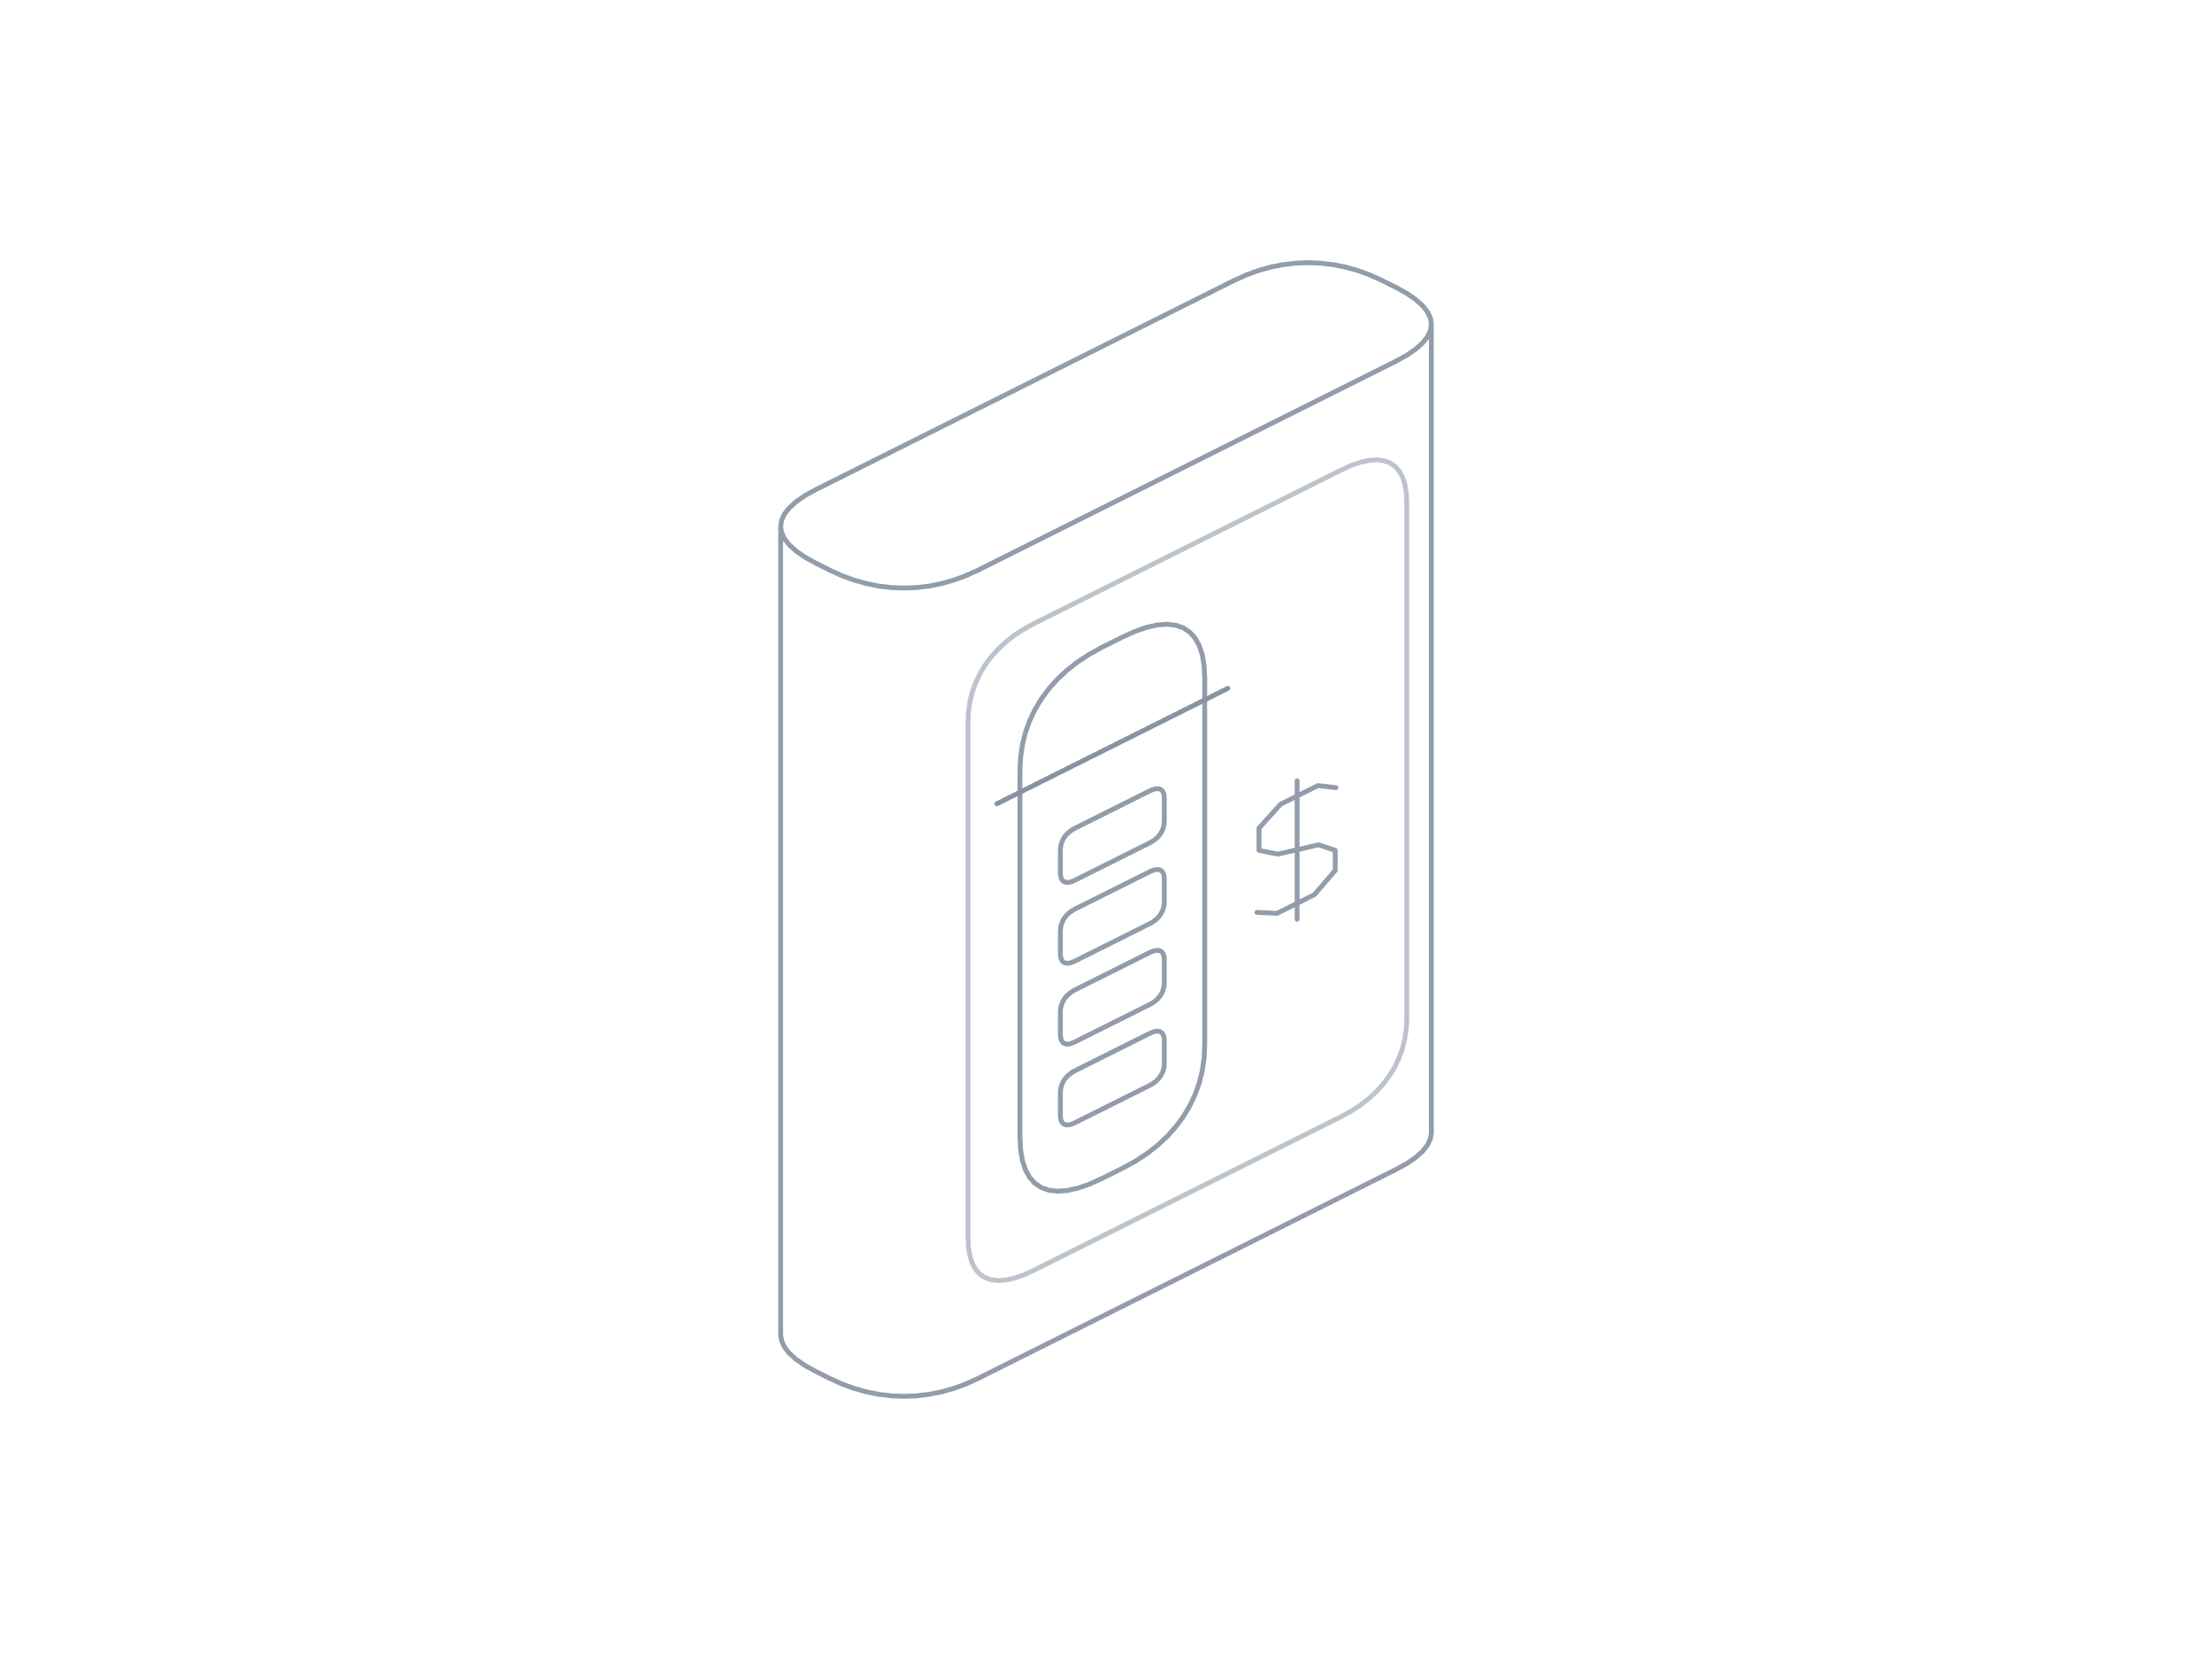
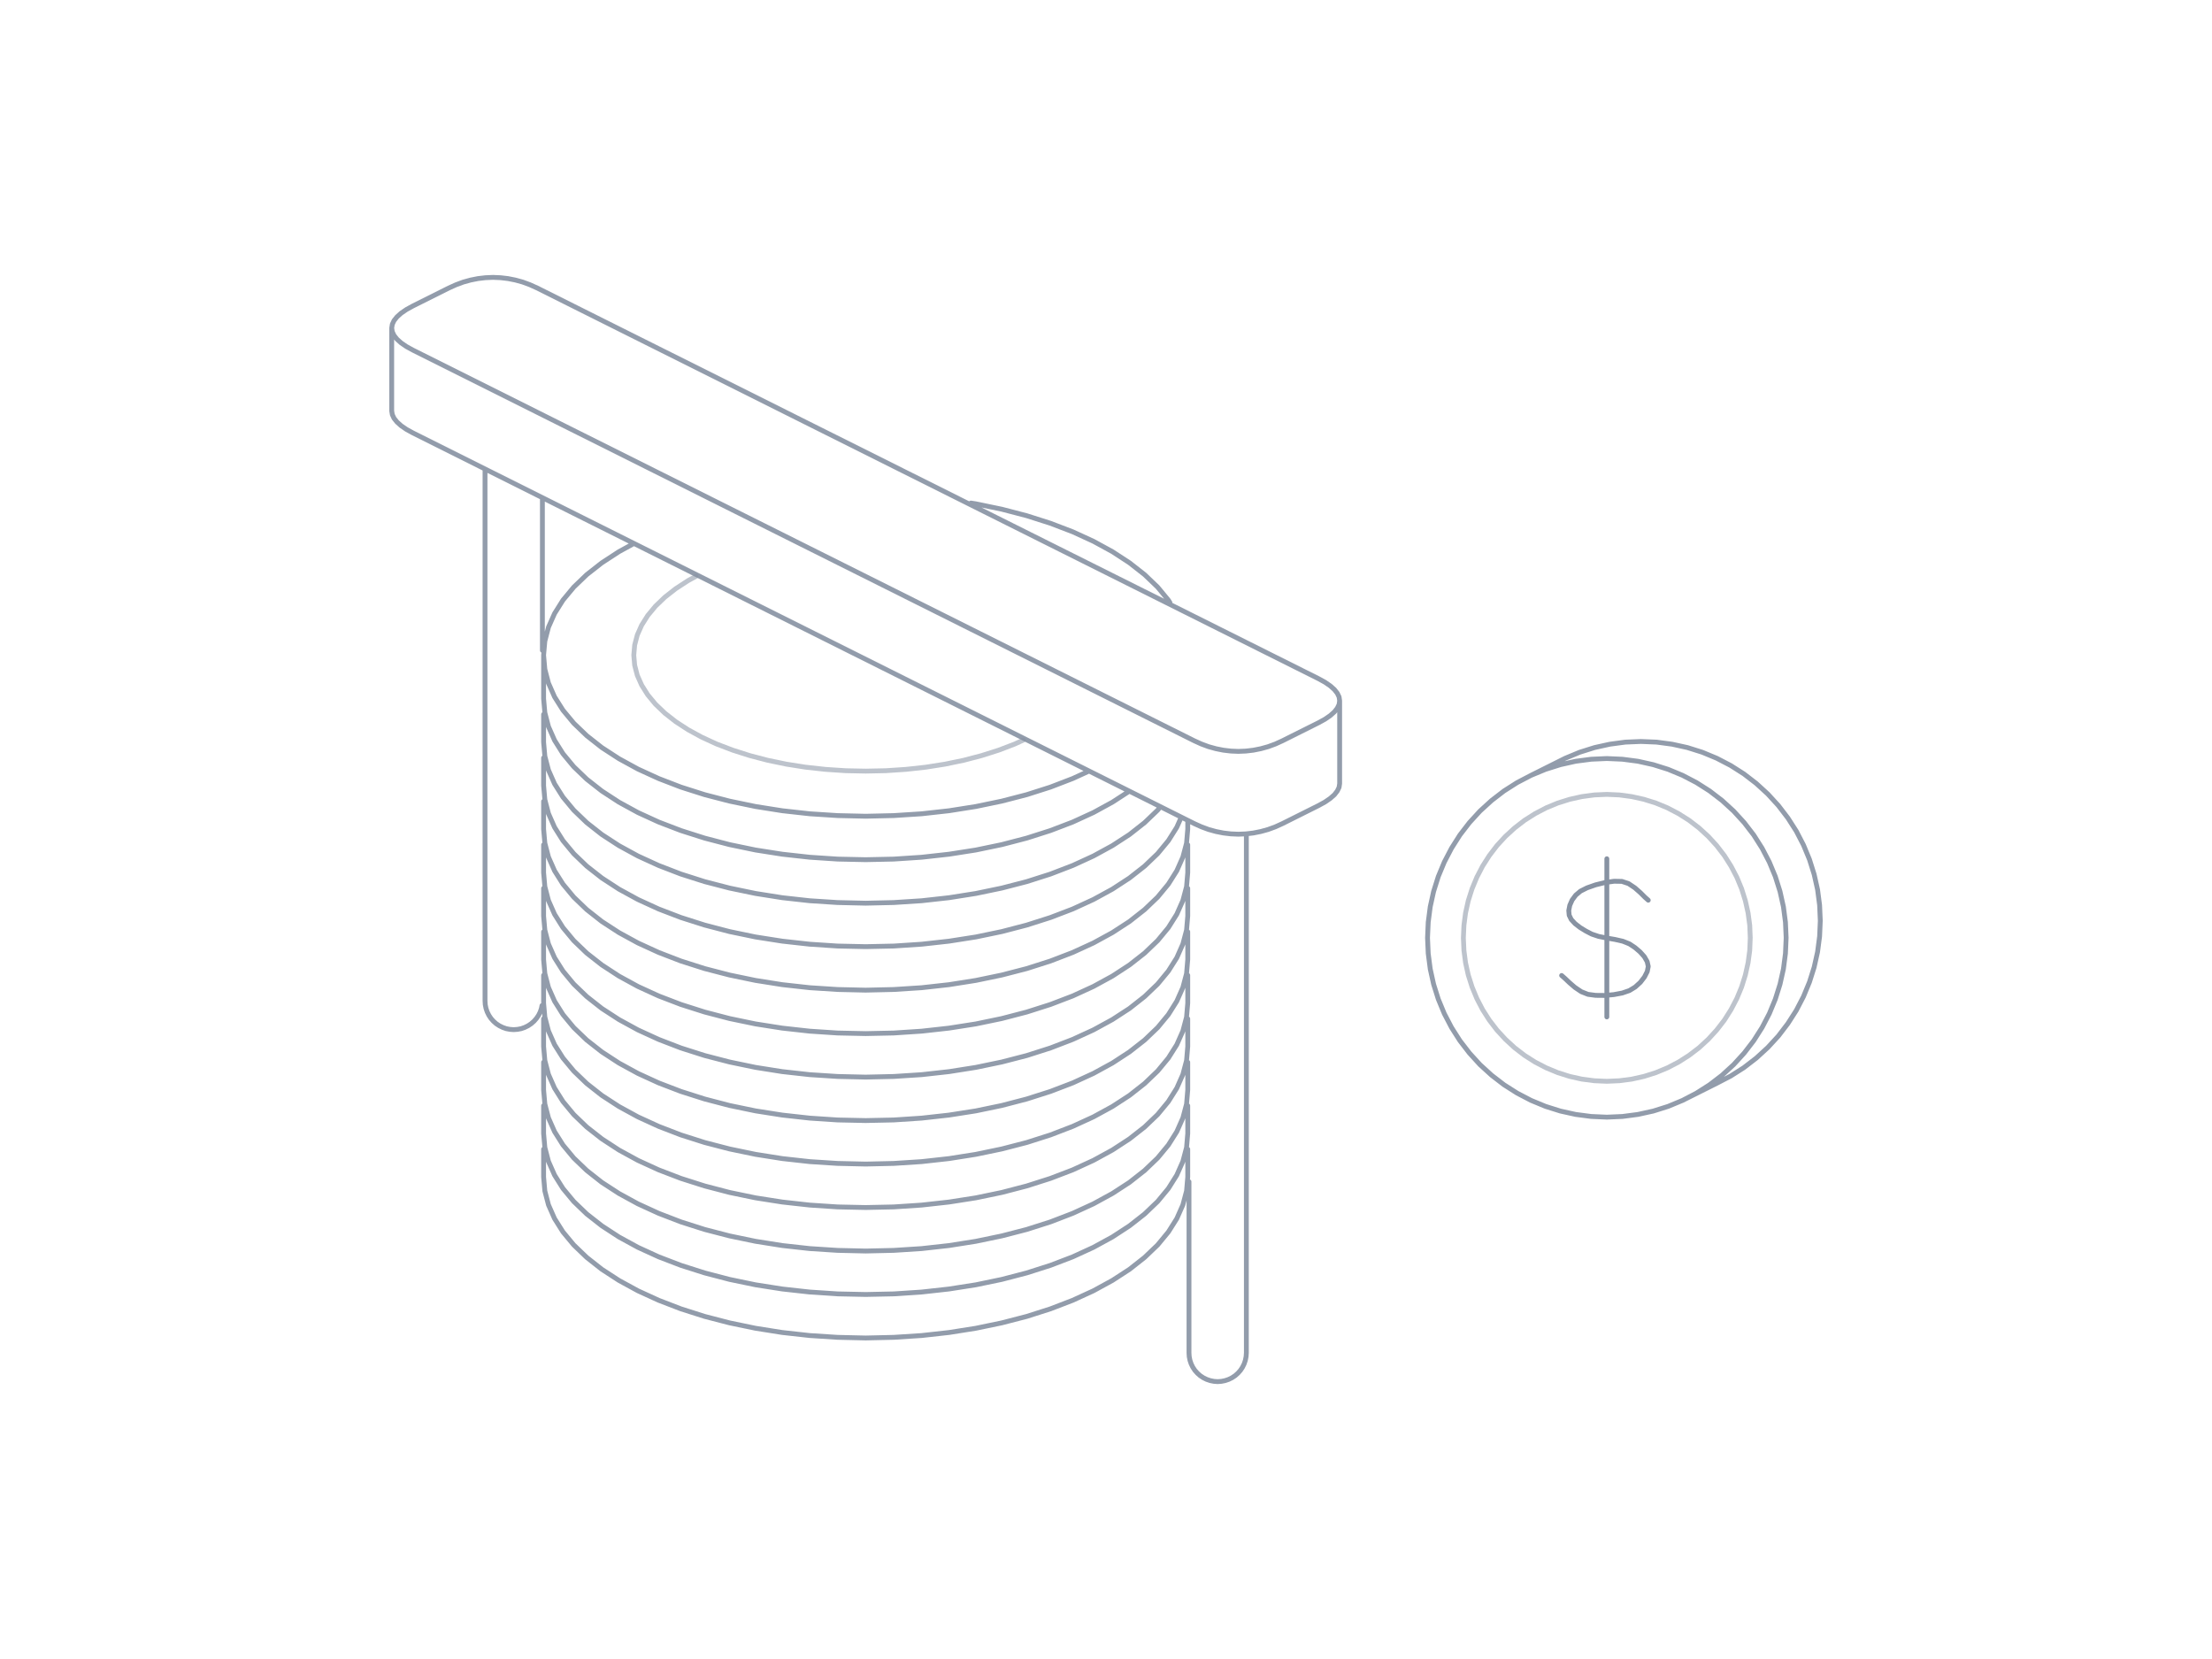
<svg xmlns="http://www.w3.org/2000/svg" viewBox="0 0 480 360" role="img" color="#8792a2" fill="none" stroke="currentColor" stroke-width="1.05" stroke-linecap="round" stroke-linejoin="round">
-   <path vector-effect="non-scaling-stroke" stroke-opacity=".55" d="M291.04,242.30 293.23,241.10 295.26,239.77 297.11,238.33 298.78,236.77 300.27,235.10 301.57,233.34 302.69,231.48 303.61,229.53 304.33,227.49 304.85,225.38 305.17,223.20 305.27,220.96 305.27,109.10 305.17,106.96 304.85,105.10 304.33,103.51 303.61,102.20 302.69,101.17 301.57,100.42 300.27,99.96 298.78,99.78 297.11,99.90 295.26,100.30 293.23,101.00 291.04,101.99 224.29,135.36 222.10,136.56 220.07,137.89 218.22,139.34 216.55,140.90 215.06,142.56 213.76,144.33 212.64,146.19 211.72,148.14 211.00,150.17 210.48,152.28 210.16,154.46 210.06,156.71 210.06,268.56 210.16,270.70 210.48,272.57 211.00,274.16 211.72,275.47 212.64,276.50 213.76,277.24 215.06,277.71 216.55,277.88 218.22,277.77 220.07,277.37 222.10,276.67 224.29,275.68 291.04,242.30" />
-   <path vector-effect="non-scaling-stroke" stroke-opacity=".9" d="M283.85,57.00 281.13,57.11 278.42,57.43 275.72,57.96 273.06,58.71 270.43,59.67 267.84,60.84 177.08,106.22 174.73,107.51 172.81,108.83 171.32,110.16 170.25,111.51 169.61,112.87 169.40,114.23 169.40,289.62 169.61,290.98 170.25,292.34 171.32,293.69 172.81,295.02 174.73,296.34 177.08,297.63 180.14,299.16 182.73,300.33 185.36,301.29 188.03,302.04 190.72,302.57 193.43,302.89 196.15,303.00 198.87,302.89 201.58,302.57 204.28,302.04 206.94,301.29 209.57,300.33 212.16,299.16 302.92,253.78 305.27,252.49 307.19,251.17 308.68,249.84 309.75,248.49 310.39,247.13 310.60,245.77 310.60,70.38 310.39,69.02 309.75,67.66 308.68,66.31 307.19,64.98 305.27,63.66 302.92,62.37 299.86,60.84 297.27,59.67 294.64,58.71 291.97,57.96 289.28,57.43 286.57,57.11 283.85,57.00 M310.60,70.38 310.39,71.74 309.75,73.09 308.68,74.44 307.19,75.77 305.27,77.09 302.92,78.38 212.16,123.76 209.57,124.93 206.94,125.89 204.28,126.64 201.58,127.18 198.87,127.50 196.15,127.60 193.43,127.50 190.72,127.18 188.03,126.64 185.36,125.89 182.73,124.93 180.14,123.76 177.08,122.23 174.73,120.94 172.81,119.62 171.32,118.29 170.25,116.94 169.61,115.59 169.40,114.23 M243.63,253.48 246.38,251.98 248.90,250.32 251.22,248.51 253.31,246.56 255.17,244.48 256.80,242.27 258.19,239.94 259.34,237.51 260.24,234.97 260.90,232.33 261.29,229.60 261.42,226.79 261.42,147.11 261.29,144.44 260.90,142.11 260.24,140.12 259.34,138.48 258.19,137.19 256.80,136.26 255.17,135.68 253.31,135.46 251.22,135.60 248.90,136.11 246.38,136.98 243.63,138.22 239.12,140.47 236.38,141.98 233.85,143.64 231.54,145.44 229.45,147.39 227.59,149.47 225.96,151.68 224.57,154.01 223.41,156.44 222.51,158.99 221.86,161.62 221.47,164.35 221.33,167.16 221.33,246.84 221.47,249.51 221.86,251.85 222.51,253.83 223.41,255.47 224.57,256.76 225.96,257.69 227.59,258.27 229.45,258.49 231.54,258.35 233.85,257.84 236.38,256.97 239.12,255.73 243.63,253.48 M249.45,235.54 249.94,235.27 250.40,234.97 250.82,234.64 251.19,234.29 251.53,233.92 251.82,233.52 252.07,233.10 252.28,232.66 252.44,232.20 252.56,231.73 252.63,231.24 252.65,230.73 252.65,225.86 252.63,225.38 252.56,224.96 252.44,224.60 252.28,224.31 252.07,224.08 251.82,223.91 251.53,223.80 251.19,223.76 250.82,223.79 250.40,223.88 249.94,224.04 249.45,224.26 233.30,232.33 232.81,232.60 232.36,232.90 231.94,233.23 231.56,233.58 231.23,233.95 230.94,234.35 230.68,234.77 230.48,235.21 230.31,235.67 230.20,236.14 230.13,236.63 230.10,237.14 230.10,242.01 230.13,242.49 230.20,242.91 230.31,243.27 230.48,243.56 230.68,243.79 230.94,243.96 231.23,244.07 231.56,244.10 231.94,244.08 232.36,243.99 232.81,243.83 233.30,243.61 249.45,235.54 M249.45,218.00 249.94,217.73 250.40,217.43 250.82,217.10 251.19,216.75 251.53,216.38 251.82,215.98 252.07,215.56 252.28,215.12 252.44,214.66 252.56,214.19 252.63,213.70 252.65,213.19 252.65,208.32 252.63,207.84 252.56,207.42 252.44,207.06 252.28,206.77 252.07,206.54 251.82,206.37 251.53,206.26 251.19,206.22 250.82,206.25 250.40,206.34 249.94,206.50 249.45,206.72 233.30,214.79 232.81,215.06 232.36,215.36 231.94,215.69 231.56,216.04 231.23,216.41 230.94,216.81 230.68,217.23 230.48,217.67 230.31,218.13 230.20,218.60 230.13,219.09 230.10,219.60 230.10,224.47 230.13,224.95 230.20,225.37 230.31,225.73 230.48,226.02 230.68,226.25 230.94,226.42 231.23,226.53 231.56,226.57 231.94,226.54 232.36,226.45 232.81,226.29 233.30,226.07 249.45,218.00 M249.45,200.46 249.94,200.19 250.40,199.89 250.82,199.56 251.19,199.21 251.53,198.84 251.82,198.44 252.07,198.02 252.28,197.58 252.44,197.12 252.56,196.65 252.63,196.16 252.65,195.65 252.65,190.78 252.63,190.30 252.56,189.88 252.44,189.52 252.28,189.23 252.07,189.00 251.82,188.83 251.53,188.72 251.19,188.69 250.82,188.71 250.40,188.80 249.94,188.96 249.45,189.18 233.30,197.25 232.81,197.52 232.36,197.82 231.94,198.15 231.56,198.50 231.23,198.87 230.94,199.27 230.68,199.69 230.48,200.13 230.31,200.59 230.20,201.06 230.13,201.55 230.10,202.06 230.10,206.93 230.13,207.41 230.20,207.83 230.31,208.19 230.48,208.48 230.68,208.71 230.94,208.88 231.23,208.99 231.56,209.03 231.94,209.00 232.36,208.91 232.81,208.75 233.30,208.53 249.45,200.46 M249.45,182.92 249.94,182.65 250.40,182.35 250.82,182.02 251.19,181.67 251.53,181.30 251.82,180.90 252.07,180.48 252.28,180.04 252.44,179.58 252.56,179.11 252.63,178.62 252.65,178.11 252.65,173.24 252.63,172.76 252.56,172.34 252.44,171.98 252.28,171.69 252.07,171.46 251.82,171.29 251.53,171.18 251.19,171.15 250.82,171.17 250.40,171.26 249.94,171.42 249.45,171.64 233.30,179.71 232.81,179.98 232.36,180.28 231.94,180.61 231.56,180.96 231.23,181.33 230.94,181.73 230.68,182.15 230.48,182.59 230.31,183.05 230.20,183.52 230.13,184.01 230.10,184.52 230.10,189.39 230.13,189.87 230.20,190.29 230.31,190.65 230.48,190.94 230.68,191.17 230.94,191.34 231.23,191.45 231.56,191.49 231.94,191.46 232.36,191.37 232.81,191.21 233.30,190.99 249.45,182.92 M289.89,170.92 285.98,170.47 277.86,174.53 273.20,179.71 273.20,184.52 277.26,185.35 286.13,183.32 289.74,184.52 289.74,188.88 285.23,194.14 277.11,198.20 272.75,197.98 M281.47,169.41 281.47,199.48" />
-   <path vector-effect="non-scaling-stroke" stroke-opacity="1" d="M216.32,174.42 266.43,149.37" />
+   <path vector-effect="non-scaling-stroke" stroke-opacity=".55" d="M222.09,160.58 220.20,161.45 216.72,162.78 213.01,163.96 209.12,164.98 205.06,165.82 200.88,166.48 196.59,166.95 192.24,167.24 187.85,167.33 183.47,167.24 179.11,166.95 174.83,166.48 170.64,165.82 166.59,164.98 162.69,163.96 158.99,162.78 155.51,161.45 152.27,159.96 149.30,158.34 146.63,156.60 144.27,154.75 142.24,152.81 140.56,150.78 139.24,148.68 138.29,146.54 137.72,144.36 137.53,142.17 137.72,139.98 138.29,137.80 139.24,135.66 140.56,133.57 142.24,131.54 144.27,129.59 146.63,127.74 149.30,126.00 151.04,125.05 M379.80,203.51 379.69,200.80 379.33,198.11 378.74,195.46 377.93,192.87 376.89,190.36 375.63,187.95 374.18,185.66 372.52,183.50 370.69,181.50 368.69,179.67 366.53,178.01 364.24,176.56 361.83,175.30 359.32,174.26 356.73,173.45 354.08,172.86 351.39,172.50 348.68,172.38 345.96,172.50 343.27,172.86 340.62,173.45 338.03,174.26 335.52,175.30 333.11,176.56 330.82,178.01 328.67,179.67 326.67,181.50 324.83,183.50 323.18,185.66 321.72,187.95 320.47,190.36 319.43,192.87 318.61,195.46 318.02,198.11 317.67,200.80 317.55,203.51 317.67,206.23 318.02,208.92 318.61,211.57 319.43,214.16 320.47,216.67 321.72,219.08 323.18,221.37 324.83,223.52 326.67,225.52 328.67,227.36 330.82,229.01 333.11,230.47 335.52,231.72 338.03,232.76 340.62,233.58 343.27,234.17 345.96,234.52 348.68,234.64 351.39,234.52 354.08,234.17 356.73,233.58 359.32,232.76 361.83,231.72 364.24,230.47 366.53,229.01 368.69,227.36 370.69,225.52 372.52,223.52 374.18,221.37 375.63,219.08 376.89,216.67 377.93,214.16 378.74,211.57 379.33,208.92 379.69,206.23 379.80,203.51" />
+   <path vector-effect="non-scaling-stroke" stroke-opacity=".9" d="M105.25,102.16 105.25,217.20 105.30,218.01 105.46,218.81 105.72,219.58 106.08,220.31 106.53,220.99 107.07,221.60 107.68,222.14 108.36,222.59 109.09,222.95 109.86,223.22 110.66,223.37 111.47,223.43 112.29,223.37 113.09,223.22 113.86,222.95 114.59,222.59 115.26,222.14 115.88,221.60 116.41,220.99 116.87,220.31 117.23,219.58 117.49,218.81 117.61,218.20 M117.70,141.13 117.70,108.38 M258.01,256.43 258.01,293.58 258.06,294.39 258.22,295.19 258.48,295.96 258.84,296.69 259.29,297.37 259.83,297.98 260.44,298.52 261.12,298.97 261.85,299.33 262.62,299.59 263.42,299.75 264.23,299.81 265.04,299.75 265.84,299.59 266.61,299.33 267.34,298.97 268.02,298.52 268.63,297.98 269.17,297.37 269.62,296.69 269.98,295.96 270.24,295.19 270.40,294.39 270.46,293.58 270.46,181.29 M117.96,249.37 117.96,255.39 118.23,258.44 119.02,261.46 120.34,264.44 122.17,267.34 124.51,270.16 127.32,272.86 130.60,275.44 134.31,277.85 138.43,280.10 142.93,282.16 147.76,284.02 152.91,285.66 158.31,287.06 163.95,288.23 169.76,289.15 175.72,289.81 181.76,290.20 187.85,290.34 193.94,290.20 199.99,289.81 205.94,289.15 211.76,288.23 217.39,287.06 222.80,285.66 227.94,284.02 232.78,282.16 237.27,280.10 241.39,277.85 245.10,275.44 248.38,272.86 251.20,270.16 253.53,267.34 255.36,264.44 256.68,261.46 257.48,258.44 257.74,255.39 257.74,249.37 M117.96,239.93 117.96,245.96 118.23,249.00 119.02,252.02 120.34,255.00 122.17,257.91 124.51,260.73 127.32,263.43 130.60,266.00 134.31,268.42 138.43,270.67 142.93,272.73 147.76,274.58 152.91,276.22 158.31,277.63 163.95,278.80 169.76,279.71 175.72,280.37 181.76,280.77 187.85,280.90 193.94,280.77 199.99,280.37 205.94,279.71 211.76,278.80 217.39,277.63 222.80,276.22 227.94,274.58 232.78,272.73 237.27,270.67 241.39,268.42 245.10,266.00 248.38,263.43 251.20,260.73 253.53,257.91 255.36,255.00 256.68,252.02 257.48,249.00 257.74,245.96 257.74,239.93 M117.96,230.50 117.96,236.52 118.23,239.57 119.02,242.59 120.34,245.57 122.17,248.47 124.51,251.29 127.32,253.99 130.60,256.57 134.31,258.98 138.43,261.23 142.93,263.29 147.76,265.15 152.91,266.79 158.31,268.19 163.95,269.36 169.76,270.28 175.72,270.94 181.76,271.33 187.85,271.47 193.94,271.33 199.99,270.94 205.94,270.28 211.76,269.36 217.39,268.19 222.80,266.79 227.94,265.15 232.78,263.29 237.27,261.23 241.39,258.98 245.10,256.57 248.38,253.99 251.20,251.29 253.53,248.47 255.36,245.57 256.68,242.59 257.48,239.57 257.74,236.52 257.74,230.50 M117.96,221.06 117.96,227.09 118.23,230.13 119.02,233.15 120.34,236.13 122.17,239.04 124.51,241.86 127.32,244.56 130.60,247.13 134.31,249.55 138.43,251.80 142.93,253.86 147.76,255.71 152.91,257.35 158.31,258.76 163.95,259.93 169.76,260.84 175.72,261.50 181.76,261.90 187.85,262.03 193.94,261.90 199.99,261.50 205.94,260.84 211.76,259.93 217.39,258.76 222.80,257.35 227.94,255.71 232.78,253.86 237.27,251.80 241.39,249.55 245.10,247.13 248.38,244.56 251.20,241.86 253.53,239.04 255.36,236.13 256.68,233.15 257.48,230.13 257.74,227.09 257.74,221.06 M117.96,211.63 117.96,217.65 118.23,220.70 119.02,223.72 120.34,226.70 122.17,229.60 124.51,232.42 127.32,235.12 130.60,237.70 134.31,240.11 138.43,242.36 142.93,244.42 147.76,246.28 152.91,247.92 158.31,249.32 163.95,250.49 169.76,251.41 175.72,252.07 181.76,252.46 187.85,252.60 193.94,252.46 199.99,252.07 205.94,251.41 211.76,250.49 217.39,249.32 222.80,247.92 227.94,246.28 232.78,244.42 237.27,242.36 241.39,240.11 245.10,237.70 248.38,235.12 251.20,232.42 253.53,229.60 255.36,226.70 256.68,223.72 257.48,220.70 257.74,217.65 257.74,211.63 M117.96,202.19 117.96,208.22 118.23,211.26 119.02,214.28 120.34,217.26 122.17,220.17 124.51,222.99 127.32,225.69 130.60,228.26 134.31,230.68 138.43,232.93 142.93,234.99 147.76,236.84 152.91,238.48 158.31,239.89 163.95,241.06 169.76,241.97 175.72,242.63 181.76,243.03 187.85,243.16 193.94,243.03 199.99,242.63 205.94,241.97 211.76,241.06 217.39,239.89 222.80,238.48 227.94,236.84 232.78,234.99 237.27,232.93 241.39,230.68 245.10,228.26 248.38,225.69 251.20,222.99 253.53,220.17 255.36,217.26 256.68,214.28 257.48,211.26 257.74,208.22 257.74,202.19 M117.96,192.76 117.96,198.78 118.23,201.83 119.02,204.85 120.34,207.83 122.17,210.73 124.51,213.55 127.32,216.25 130.60,218.83 134.31,221.24 138.43,223.49 142.93,225.55 147.76,227.41 152.91,229.05 158.31,230.45 163.95,231.62 169.76,232.54 175.72,233.20 181.76,233.59 187.85,233.73 193.94,233.59 199.99,233.20 205.94,232.54 211.76,231.62 217.39,230.45 222.80,229.05 227.94,227.41 232.78,225.55 237.27,223.49 241.39,221.24 245.10,218.83 248.38,216.25 251.20,213.55 253.53,210.73 255.36,207.83 256.68,204.85 257.48,201.83 257.74,198.78 257.74,192.76 M117.96,183.32 117.96,189.35 118.23,192.39 119.02,195.41 120.34,198.39 122.17,201.30 124.51,204.12 127.32,206.82 130.60,209.39 134.31,211.81 138.43,214.06 142.93,216.12 147.76,217.97 152.91,219.61 158.31,221.02 163.95,222.19 169.76,223.10 175.72,223.76 181.76,224.16 187.85,224.29 193.94,224.16 199.99,223.76 205.94,223.10 211.76,222.19 217.39,221.02 222.80,219.61 227.94,217.97 232.78,216.12 237.27,214.06 241.39,211.81 245.10,209.39 248.38,206.82 251.20,204.12 253.53,201.30 255.36,198.39 256.68,195.41 257.48,192.39 257.74,189.35 257.74,183.32 M117.96,173.89 117.96,179.91 118.23,182.96 119.02,185.98 120.34,188.96 122.17,191.86 124.51,194.68 127.32,197.38 130.60,199.96 134.31,202.37 138.43,204.62 142.93,206.68 147.76,208.54 152.91,210.18 158.31,211.58 163.95,212.75 169.76,213.67 175.72,214.33 181.76,214.72 187.85,214.86 193.94,214.72 199.99,214.33 205.94,213.67 211.76,212.75 217.39,211.58 222.80,210.18 227.94,208.54 232.78,206.68 237.27,204.62 241.39,202.37 245.10,199.96 248.38,197.38 251.20,194.68 253.53,191.86 255.36,188.96 256.68,185.98 257.48,182.96 257.74,179.91 257.74,178.41 M117.96,164.45 117.96,170.48 118.23,173.52 119.02,176.54 120.34,179.52 122.17,182.43 124.51,185.25 127.32,187.95 130.60,190.52 134.31,192.94 138.43,195.19 142.93,197.25 147.76,199.10 152.91,200.74 158.31,202.15 163.95,203.32 169.76,204.23 175.72,204.89 181.76,205.29 187.85,205.42 193.94,205.29 199.99,204.89 205.94,204.23 211.76,203.32 217.39,202.15 222.80,200.74 227.94,199.10 232.78,197.25 237.27,195.19 241.39,192.94 245.10,190.52 248.38,187.95 251.20,185.25 253.53,182.43 255.36,179.52 256.20,177.63 M117.96,155.02 117.96,161.04 118.23,164.09 119.02,167.11 120.34,170.09 122.17,172.99 124.51,175.81 127.32,178.51 130.60,181.09 134.31,183.50 138.43,185.75 142.93,187.81 147.76,189.67 152.91,191.31 158.31,192.71 163.95,193.88 169.76,194.80 175.72,195.46 181.76,195.85 187.85,195.99 193.94,195.85 199.99,195.46 205.94,194.80 211.76,193.88 217.39,192.71 222.80,191.31 227.94,189.67 232.78,187.81 237.27,185.75 241.39,183.50 245.10,181.09 248.38,178.51 251.20,175.81 251.59,175.33 M137.20,118.13 134.31,119.71 130.60,122.13 127.32,124.70 124.51,127.40 122.17,130.22 120.34,133.13 119.02,136.10 118.23,139.13 117.96,142.17 117.96,151.61 118.23,154.65 119.02,157.67 120.34,160.65 122.17,163.56 124.51,166.38 127.32,169.08 130.60,171.65 134.31,174.07 138.43,176.32 142.93,178.38 147.76,180.23 152.91,181.87 158.31,183.28 163.95,184.45 169.76,185.36 175.72,186.02 181.76,186.42 187.85,186.55 193.94,186.42 199.99,186.02 205.94,185.36 211.76,184.45 217.39,183.28 222.80,181.87 227.94,180.23 232.78,178.38 237.27,176.32 241.39,174.07 244.73,171.90 M253.87,130.76 253.53,130.22 251.20,127.40 248.38,124.70 245.10,122.13 241.39,119.71 237.27,117.46 232.78,115.40 227.94,113.55 222.80,111.91 217.39,110.50 211.76,109.33 210.68,109.16 M235.93,167.50 232.78,168.94 227.94,170.80 222.80,172.44 217.39,173.84 211.76,175.01 205.94,175.93 199.99,176.59 193.94,176.98 187.85,177.12 181.76,176.98 175.72,176.59 169.76,175.93 163.95,175.01 158.31,173.84 152.91,172.44 147.76,170.80 142.93,168.94 138.43,166.88 134.31,164.63 130.60,162.22 127.32,159.64 124.51,156.94 122.17,154.12 120.34,151.22 119.02,148.24 118.23,145.22 117.96,142.17 M106.98,60.19 105.35,60.26 103.73,60.45 102.12,60.77 100.53,61.21 98.96,61.79 97.41,62.49 89.59,66.40 88.19,67.17 87.04,67.96 86.15,68.76 85.51,69.56 85.13,70.37 85.00,71.18 85.00,89.16 85.13,89.97 85.51,90.78 86.15,91.58 87.04,92.38 88.19,93.17 89.59,93.94 259.15,178.72 260.70,179.42 262.27,180.00 263.87,180.44 265.48,180.76 267.10,180.95 268.72,181.02 270.35,180.95 271.97,180.76 273.58,180.44 275.17,180.00 276.75,179.42 278.29,178.72 286.11,174.81 287.51,174.04 288.66,173.25 289.56,172.46 290.19,171.65 290.58,170.84 290.70,170.03 290.70,152.06 290.58,151.24 290.19,150.43 289.56,149.63 288.66,148.83 287.51,148.04 286.11,147.27 116.55,62.49 115.00,61.79 113.43,61.21 111.84,60.77 110.23,60.45 108.61,60.26 106.98,60.19 M290.70,152.06 290.58,152.87 290.19,153.68 289.56,154.48 288.66,155.28 287.51,156.07 286.11,156.84 278.29,160.75 276.75,161.45 275.17,162.03 273.58,162.47 271.97,162.79 270.35,162.98 268.72,163.05 267.10,162.98 265.48,162.79 263.87,162.47 262.27,162.03 260.70,161.45 259.15,160.75 89.59,75.97 88.19,75.20 87.04,74.41 86.15,73.61 85.51,72.81 85.13,72.00 85.00,71.18 M314.98,184.06 313.41,187.07 312.11,190.20 311.09,193.44 310.36,196.76 309.92,200.12 309.77,203.51 309.92,206.90 310.36,210.27 311.09,213.58 312.11,216.82 313.41,219.96 314.98,222.97 316.80,225.83 318.87,228.52 321.16,231.03 323.67,233.32 326.36,235.39 329.22,237.21 332.23,238.78 335.37,240.08 338.61,241.10 341.92,241.83 345.29,242.27 348.68,242.42 352.07,242.27 355.43,241.83 358.75,241.10 361.99,240.08 365.12,238.78 372.53,235.07 375.55,233.50 378.41,231.68 381.10,229.61 383.60,227.32 385.90,224.82 387.96,222.12 389.79,219.26 391.35,216.25 392.65,213.11 393.67,209.88 394.41,206.56 394.85,203.20 395.00,199.81 394.85,196.41 394.41,193.05 393.67,189.74 392.65,186.50 391.35,183.36 389.79,180.35 387.96,177.49 385.90,174.80 383.60,172.29 381.10,170.00 378.41,167.93 375.55,166.11 372.53,164.54 369.40,163.24 366.16,162.22 362.85,161.49 359.48,161.04 356.09,160.90 352.70,161.04 349.33,161.49 346.02,162.22 342.78,163.24 339.65,164.54 332.23,168.25 329.22,169.82 326.36,171.64 323.67,173.71 321.16,176.00 318.87,178.50 316.80,181.19 314.98,184.06 M387.59,203.51 387.44,200.12 387.00,196.76 386.26,193.44 385.24,190.20 383.94,187.07 382.37,184.06 380.55,181.19 378.48,178.50 376.19,176.00 373.69,173.71 370.99,171.64 368.13,169.82 365.12,168.25 361.99,166.95 358.75,165.93 355.43,165.19 352.07,164.75 348.68,164.60 345.29,164.75 341.92,165.19 338.61,165.93 335.37,166.95 332.23,168.25 329.22,169.82 326.36,171.64 323.67,173.71 321.16,176.00 318.87,178.50 316.80,181.19 314.98,184.06 313.41,187.07 312.11,190.20 311.09,193.44 310.36,196.76 309.92,200.12 309.77,203.51 309.92,206.90 310.36,210.27 311.09,213.58 312.11,216.82 313.41,219.96 314.98,222.97 316.80,225.83 318.87,228.52 321.16,231.03 323.67,233.32 326.36,235.39 329.22,237.21 332.23,238.78 335.37,240.08 338.61,241.10 341.92,241.83 345.29,242.27 348.68,242.42 352.07,242.27 355.43,241.83 358.75,241.10 361.99,240.08 365.12,238.78 368.13,237.21 370.99,235.39 373.69,233.32 376.19,231.03 378.48,228.52 380.55,225.83 382.37,222.97 383.94,219.96 385.24,216.82 386.26,213.58 387.00,210.27 387.44,206.90 387.59,203.51" />
+   <path vector-effect="non-scaling-stroke" stroke-opacity="1" d="M357.67,195.34 356.94,194.69 355.95,193.70 354.74,192.64 353.39,191.74 351.95,191.26 350.25,191.23 348.27,191.51 346.24,192.01 344.39,192.66 342.96,193.38 341.93,194.25 341.15,195.30 340.64,196.45 340.42,197.59 340.51,198.61 340.96,199.53 341.78,200.42 342.86,201.26 344.10,202.02 345.41,202.70 346.90,203.20 348.64,203.55 350.45,203.86 352.16,204.25 353.58,204.82 354.79,205.62 355.90,206.57 356.82,207.60 357.44,208.68 357.67,209.72 357.45,210.82 356.85,212.00 355.96,213.16 354.84,214.18 353.58,214.95 352.04,215.48 350.18,215.83 348.19,216.01 346.26,215.99 344.59,215.77 343.15,215.20 341.79,214.29 340.59,213.26 339.60,212.32 338.87,211.68 M348.68,220.67 348.68,186.35" />
</svg>
